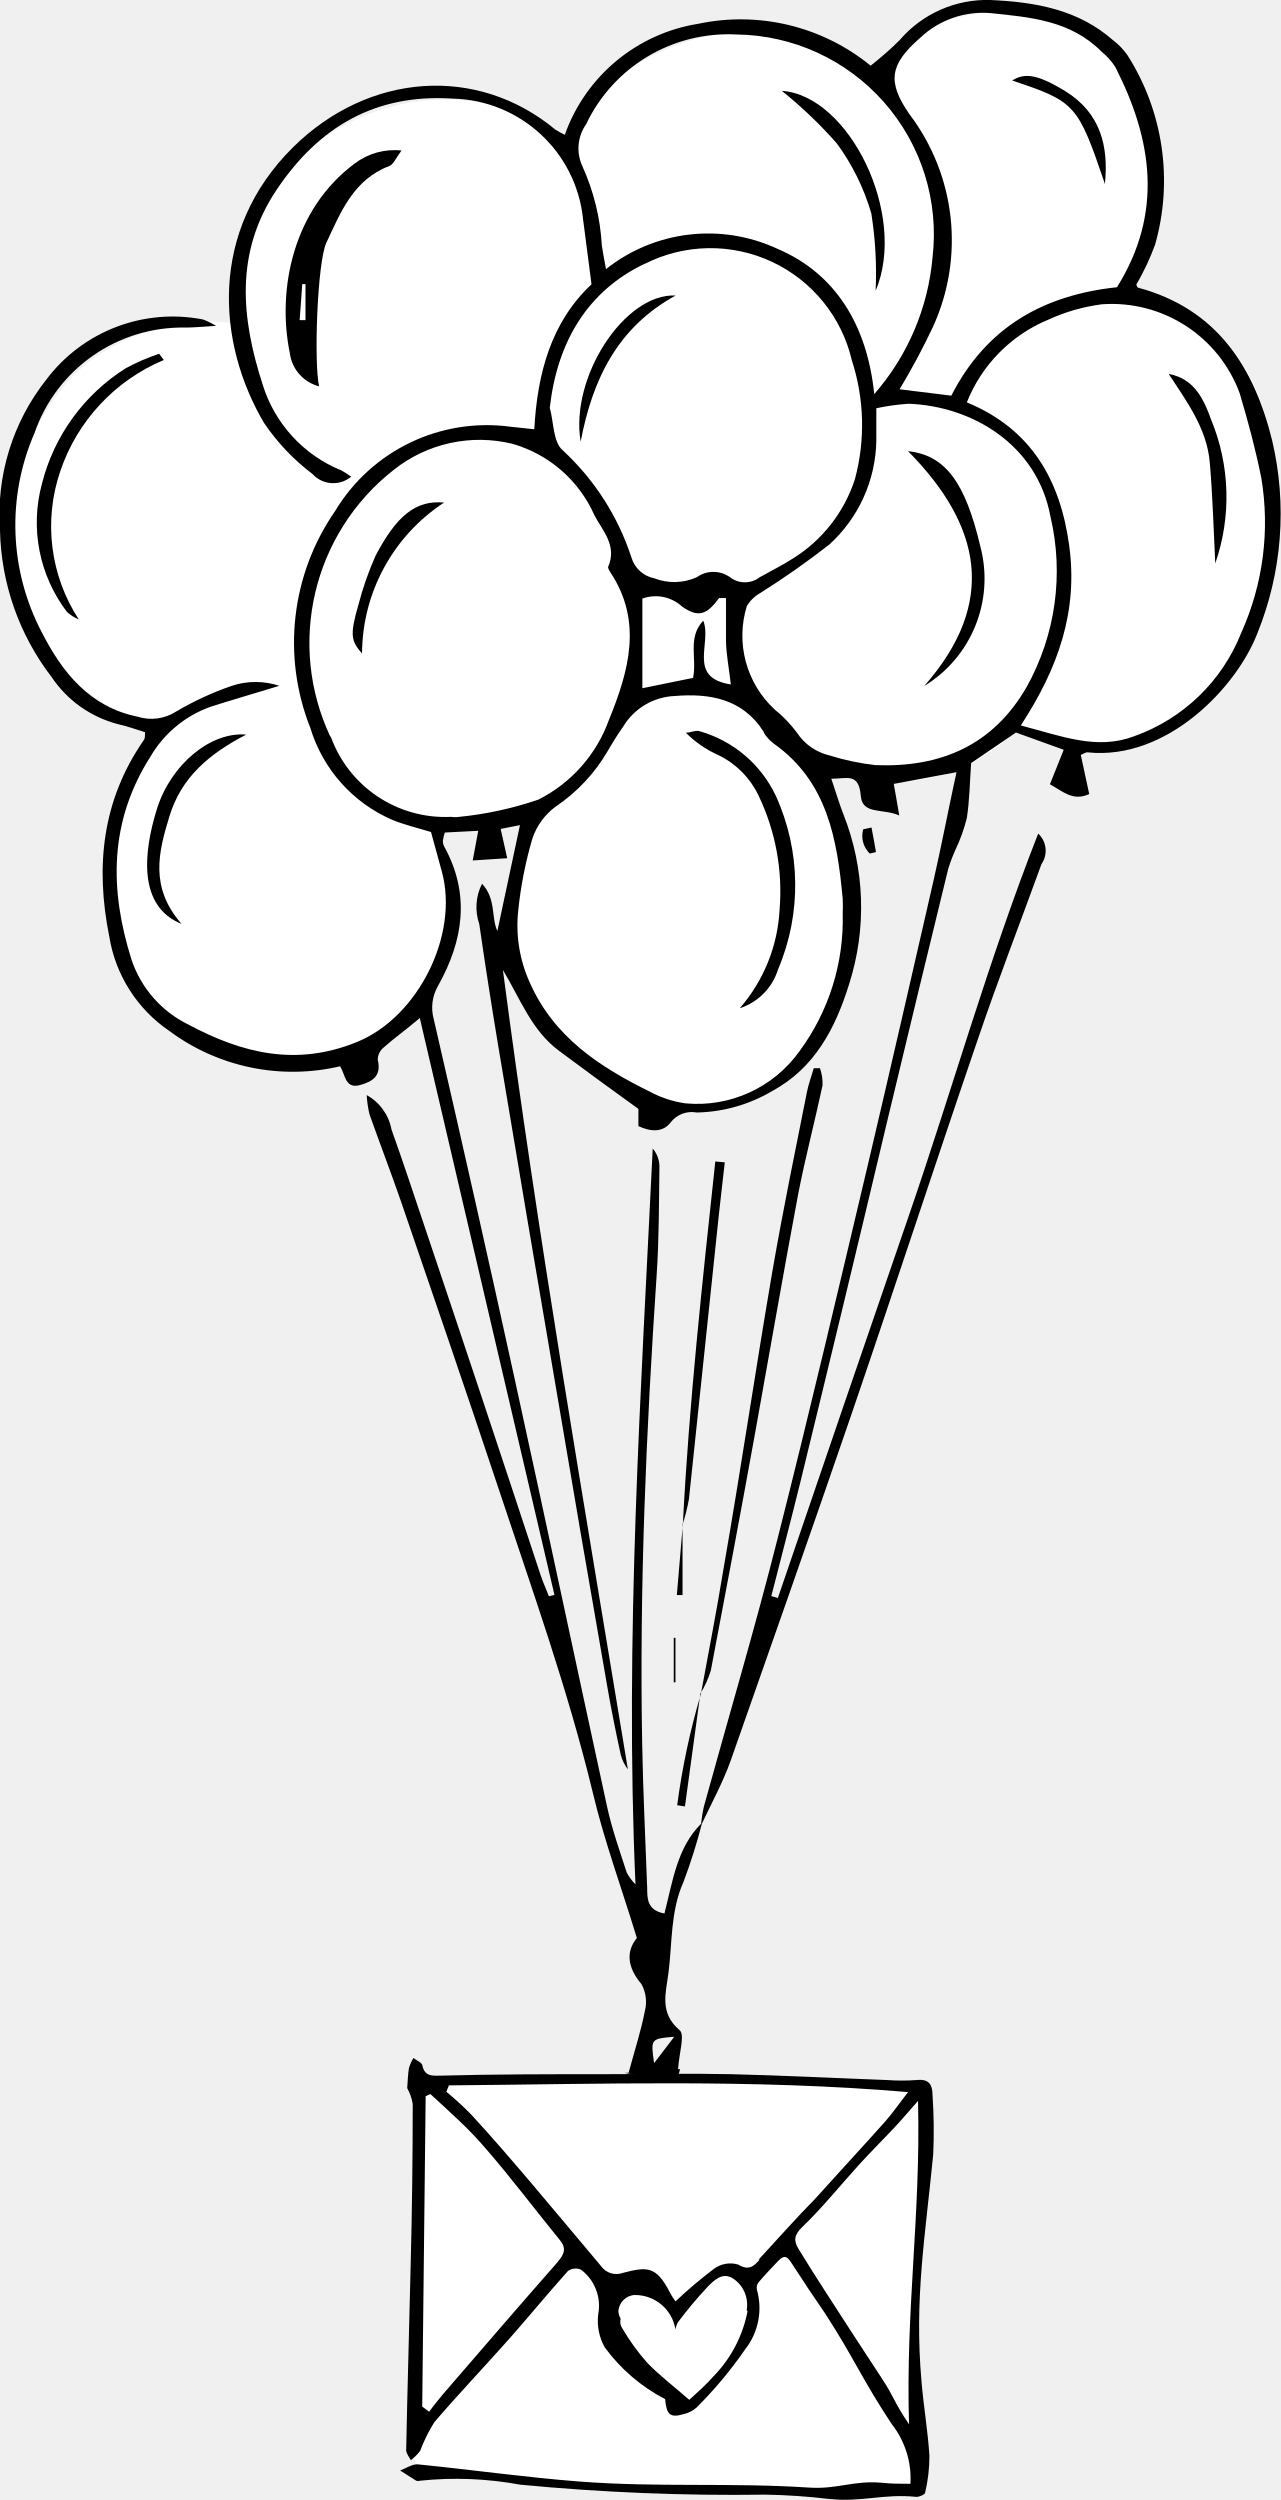
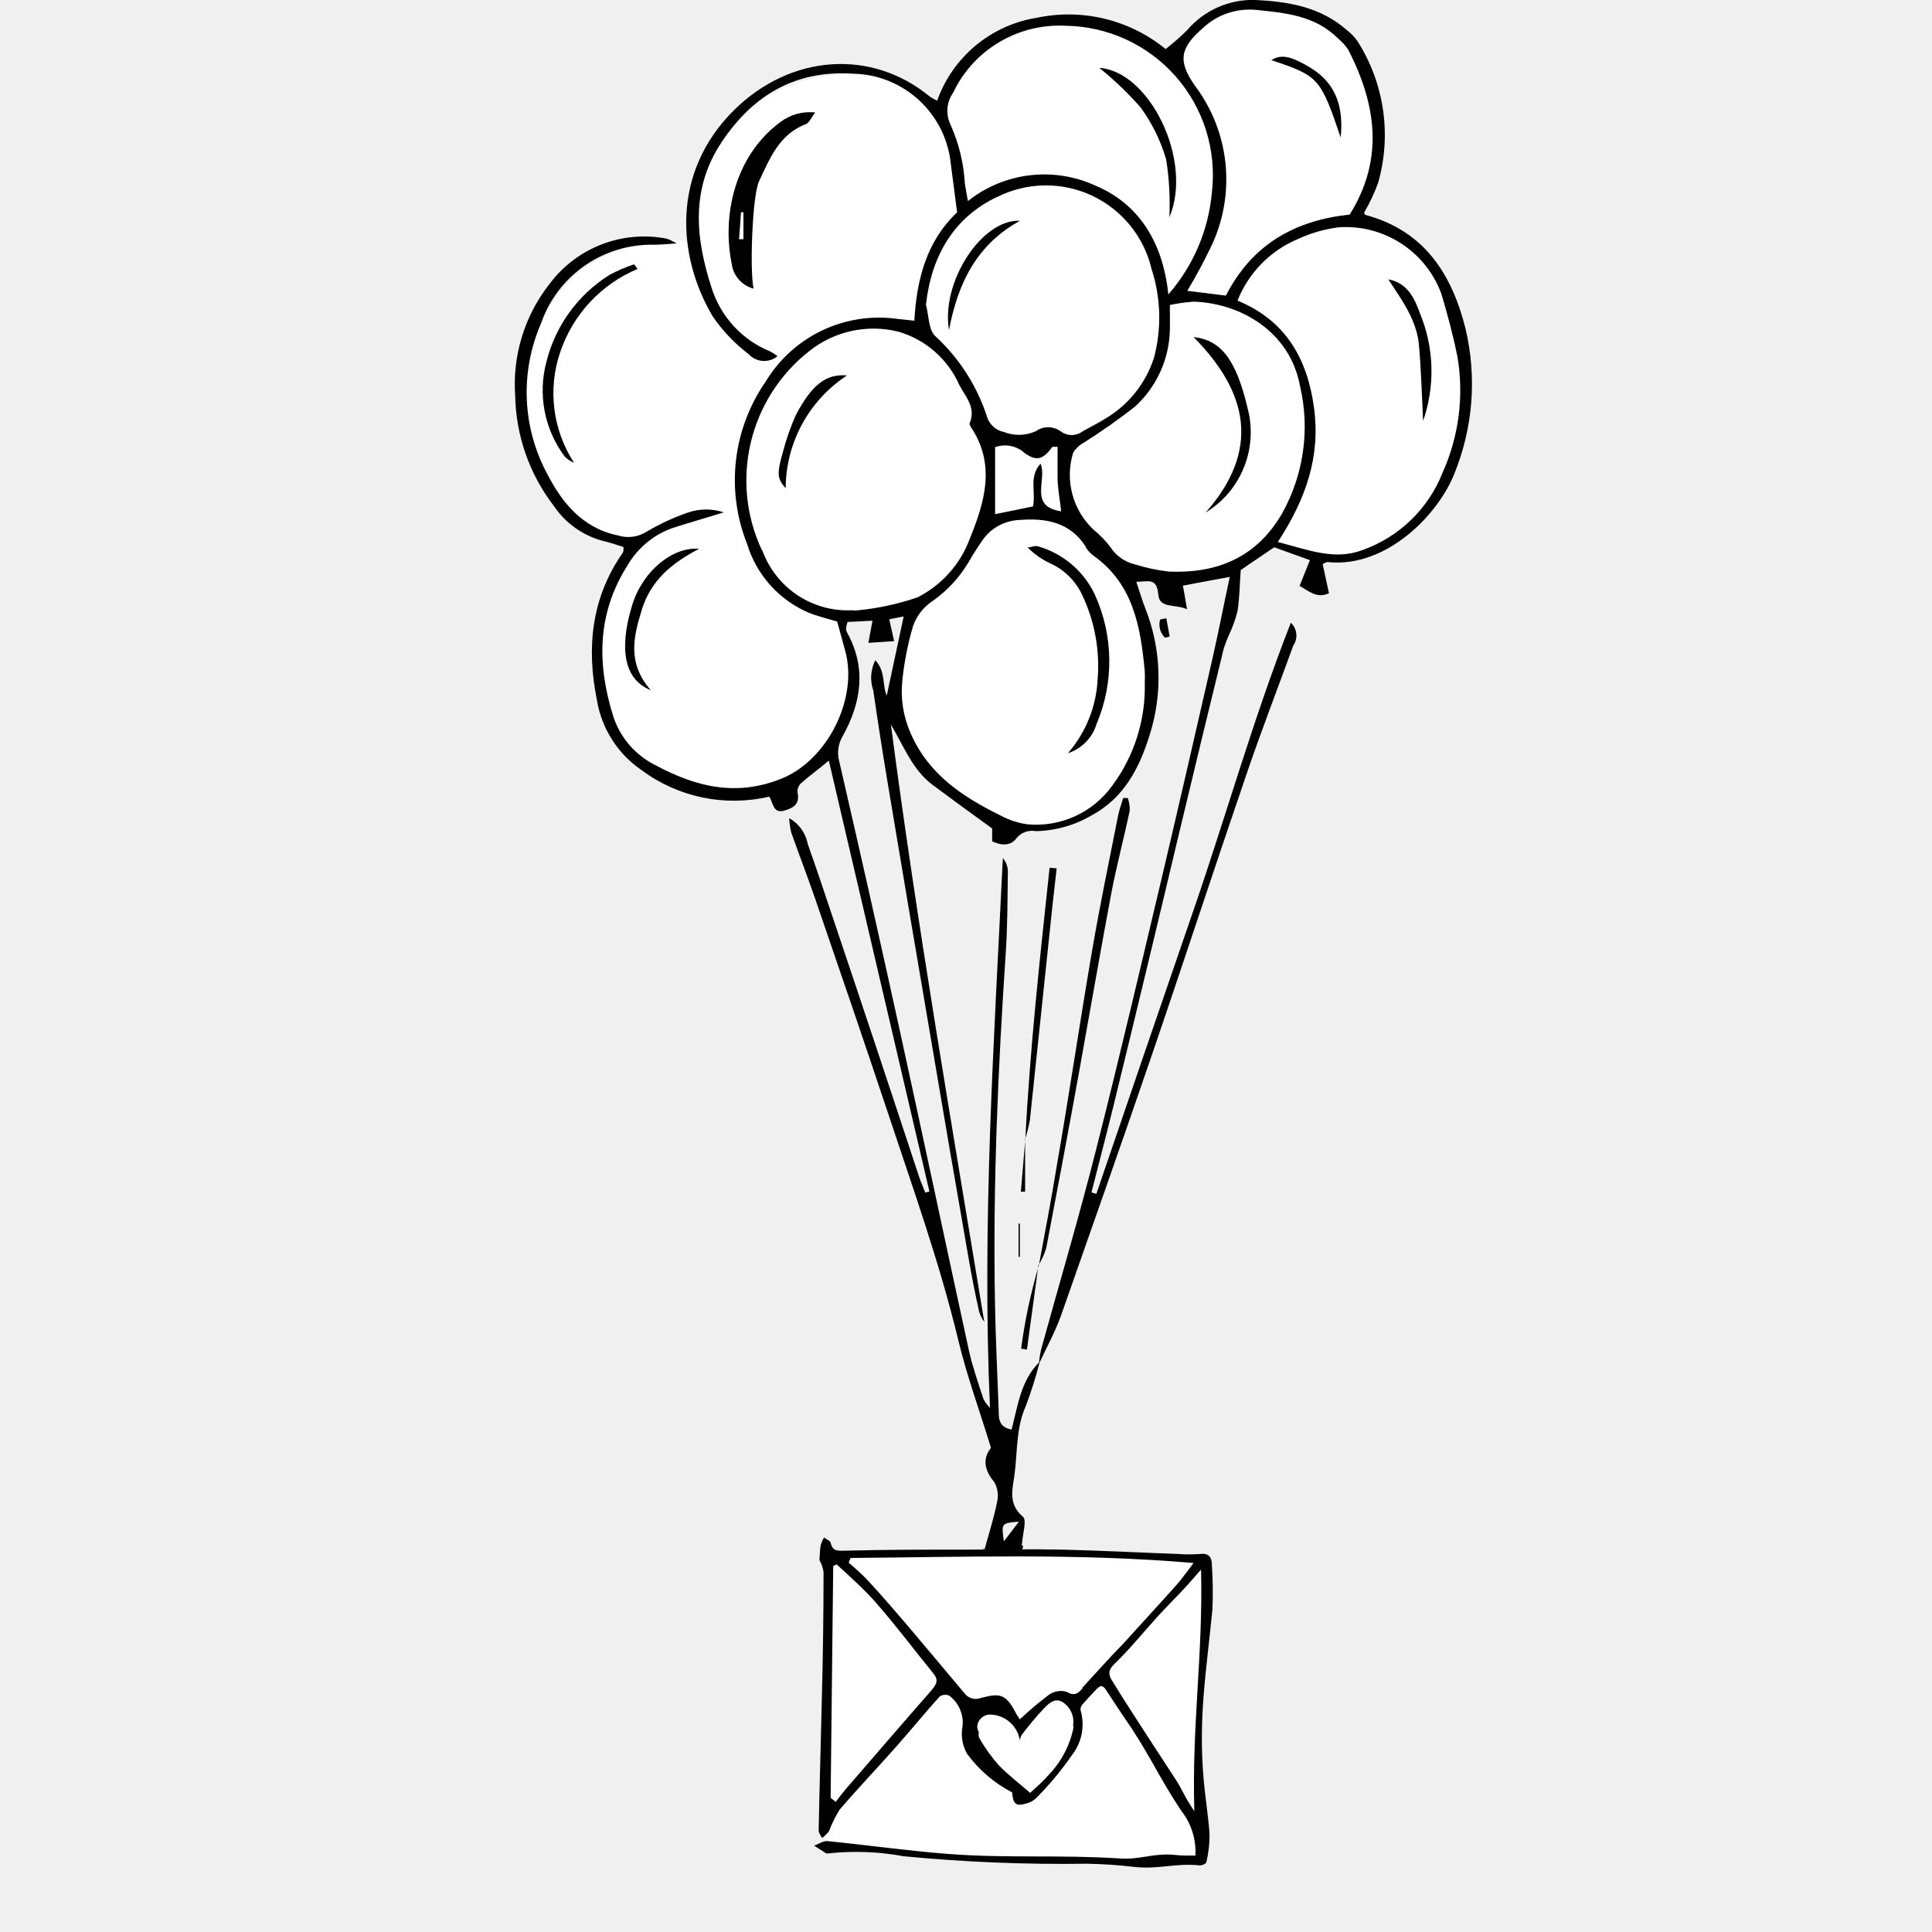
- <svg xmlns="http://www.w3.org/2000/svg" viewBox="0 0 74.3 145.01">
+ <svg xmlns="http://www.w3.org/2000/svg" viewBox="-40 0 150 150">
  <defs>
    <style>.a{fill:#fff;}</style>
  </defs>
  <path class="a" d="M13.45,18.72A12.44,12.44,0,0,1,32.73,7.83a13.18,13.18,0,0,1,7.63-5.57A13.29,13.29,0,0,1,50.5,3.82c3.43-3.33,8.43-4,11.93-1.94,4.46,2.64,6.06,9.51,2.36,14.74a10.44,10.44,0,0,1,5,2c4.67,3.54,4.85,10.66,3.43,15.27-1.09,3.55-4.32,9.53-9.32,9.71a7.89,7.89,0,0,1-4.7-1.52,10.22,10.22,0,0,1-2.9,2.21c-4.53,2.29-9.3.3-10.22-.11-.2-.45-.21-.54-.18-.55A11.77,11.77,0,0,1,49,49.73a11.24,11.24,0,0,1,.09,3.38c.62,4.31-1.1,8.31-4.26,10.15a9.06,9.06,0,0,1-7,.64,11.35,11.35,0,0,1-6.36-16.57,11.58,11.58,0,0,1-4.62.87A11.26,11.26,0,0,1,24.9,48c2,4.18,1.17,9-1.72,11.58C19.42,63,12.44,62.5,8.53,57.44A12.61,12.61,0,0,1,6,49.92a11.33,11.33,0,0,1,3.43-7.6,12,12,0,0,1-6.17-4c-3.84-5-3.08-13.56,2.05-17.45A11.94,11.94,0,0,1,13.45,18.72Z" />
  <polygon class="a" points="24.52 120.68 53.67 120.68 52.79 144.07 44.38 144.72 24.52 143.38 23.64 142.13 24.52 120.68" />
  <path d="M73.79,25.55c-1.05-4.27-3.21-7.63-7.76-8.86-.07,0-.11-.17-.12-.18A14.52,14.52,0,0,0,67,14.19a13.55,13.55,0,0,0-1.61-11,3.87,3.87,0,0,0-.82-.85C62.54.55,60.07.12,57.45,0a6.66,6.66,0,0,0-5.26,2.32c-.51.52-1.08,1-1.69,1.49a11.91,11.91,0,0,0-10-2.43,9.86,9.86,0,0,0-7.74,6.44,5.36,5.36,0,0,1-.57-.32C27.69,3.78,21.41,4.19,17,8.54c-4.9,4.85-4.42,11.36-1.68,16a12.54,12.54,0,0,0,2.8,2.95,1.63,1.63,0,0,0,2.25.16,6.43,6.43,0,0,0-.56-.36,7.88,7.88,0,0,1-4.58-5C14,18.48,13.6,14.65,16.05,11s5.73-5.57,10.2-5.28a7.78,7.78,0,0,1,7.57,7c.17,1.23.31,2.45.49,3.77-2.37,2.23-3.14,5.2-3.32,8.41l-1.39-.15a10.27,10.27,0,0,0-10.16,4.89A13.4,13.4,0,0,0,18,42.22a8.49,8.49,0,0,0,4.74,5.33c.73.3,1.51.48,2.26.71.21.78.42,1.54.63,2.3,1,3.66-1.37,8.42-4.9,9.87s-6.68.67-9.8-1a6.47,6.47,0,0,1-3.3-3.76c-1.28-4.06-1.31-8,1.1-11.79A6.6,6.6,0,0,1,12.2,41c1.27-.41,2.55-.77,4-1.22a4.36,4.36,0,0,0-2.75,0,17.63,17.63,0,0,0-3.23,1.49,2.65,2.65,0,0,1-2.24.3C5.19,41,3.61,39,2.42,36.67A13.38,13.38,0,0,1,2,25.12,9.08,9.08,0,0,1,10.76,19c.47,0,1-.05,1.77-.1a4.15,4.15,0,0,0-.76-.37A9.17,9.17,0,0,0,2.7,22,12.62,12.62,0,0,0,0,30.76a14.45,14.45,0,0,0,3,8.52A6.64,6.64,0,0,0,6.83,42c.54.12,1.07.31,1.58.47,0,.25,0,.38-.07.46-2.42,3.49-2.82,7.33-2,11.4a8.19,8.19,0,0,0,3.47,5.46,12,12,0,0,0,9.91,2.06c.32.45.27,1.35,1.19,1.08.75-.21,1.22-.56,1-1.46a.92.92,0,0,1,.33-.7c.61-.55,1.27-1,2.11-1.72C27,70.39,29.57,81.44,32.16,92.51l-.32.08c-.16-.41-.35-.82-.49-1.25Q28,81.16,24.58,71c-.61-1.82-1.22-3.66-1.87-5.48a2.89,2.89,0,0,0-1.44-2,6.41,6.41,0,0,0,.16,1.11c.61,1.72,1.26,3.41,1.85,5.12,1.9,5.54,3.8,11.07,5.65,16.63,1.93,5.82,4,11.59,5.45,17.58.66,2.79,1.66,5.5,2.56,8.45-.63.78-.57,1.69.27,2.68a2.15,2.15,0,0,1,.19,1.58c-.22,1.13-.58,2.24-.94,3.56h-.22c.6.16,1.32.17,2.45.39l.58.09a5.86,5.86,0,0,1,.18-.69h-.12c.06-.94.41-2,.09-2.26-1.18-1-.8-2.15-.65-3.29.23-1.77.11-3.6.87-5.3a32.4,32.4,0,0,0,1.07-3.38l0,0c.57-1.22,1.22-2.4,1.67-3.66C44.69,95.55,47,89,49.28,82.35,51.8,75,54.22,67.58,56.74,60.22c1.15-3.39,2.45-6.73,3.67-10.1a1.36,1.36,0,0,0-.19-1.77c-2.91,7.42-5,14.9-7.52,22.21s-5.06,14.75-7.58,22.13l-.38-.11c.57-2.24,1.16-4.48,1.71-6.72Q49,75.42,51.47,65,53.22,57.68,55,50.4a9.62,9.62,0,0,1,.42-1.11,9.82,9.82,0,0,0,.66-1.84c.16-1,.17-2.13.25-3.19l2.6-1.77,2.77,1-.8,2c.76.42,1.33,1,2.28.57-.17-.79-.33-1.54-.49-2.27.19-.08.3-.17.4-.15,4.59.48,8.63-3.76,9.84-6.9A18.5,18.5,0,0,0,73.79,25.55ZM53.39,2.18A5.28,5.28,0,0,1,57.45.76C59.78,1,62.11,1.19,63.9,3a3.77,3.77,0,0,1,.79.88c2.16,4.23,2.79,8.47.1,12.78-4.23.45-7.57,2.29-9.61,6.29l-3-.37a40.74,40.74,0,0,0,1.94-3.63A12.09,12.09,0,0,0,52.77,6.65C51.43,4.73,51.61,3.73,53.39,2.18ZM33.78,9.64A2.45,2.45,0,0,1,34,7.2,9.12,9.12,0,0,1,42.71,2,11.59,11.59,0,0,1,54.09,14.94a13.9,13.9,0,0,1-3.38,7.92c-.41-4-2.25-7-5.62-8.43a9.53,9.53,0,0,0-9.94,1.18c-.11-.61-.19-1-.24-1.36A12.88,12.88,0,0,0,33.78,9.64Zm3.63,5.66a8.42,8.42,0,0,1,12,5.6,12.12,12.12,0,0,1,.18,6.89A8.49,8.49,0,0,1,46,32.39c-.62.4-1.29.73-1.93,1.09a1.41,1.41,0,0,1-1.73,0,1.65,1.65,0,0,0-1.92,0,3.19,3.19,0,0,1-2.48.06,1.72,1.72,0,0,1-1.31-1.19,14.63,14.63,0,0,0-4-6.24c-.55-.48-.51-1.62-.74-2.46C32.32,19.84,34.07,16.88,37.41,15.29ZM40.79,36c-.93,1-.35,2.18-.59,3.32l-2.94.6V34.72a2.26,2.26,0,0,1,2.3.46c.94.66,1.43.49,2.15-.49l.4,0c0,.8,0,1.6,0,2.41s.18,1.66.28,2.6C39.83,39.31,41.32,37.27,40.79,36Zm3.52,6.51a2.35,2.35,0,0,0,.57.62c3.11,2.2,3.68,5.54,4,9a8.27,8.27,0,0,1,0,.85,12.86,12.86,0,0,1-2.51,8A7.29,7.29,0,0,1,39.77,64a6.19,6.19,0,0,1-2.06-.67c-2.94-1.45-5.6-3.18-7-6.38a8,8,0,0,1-.65-4.14,23.13,23.13,0,0,1,.82-4.17,3.79,3.79,0,0,1,1.36-1.86,9.87,9.87,0,0,0,3-3.2c.28-.49.6-1,.91-1.44a3.67,3.67,0,0,1,3-1.77C41.14,40.21,43.08,40.51,44.31,42.47Zm-25.14.24a12.76,12.76,0,0,1,3.66-15.49,8,8,0,0,1,6.92-1.51,7.43,7.43,0,0,1,4.73,4.14c.46.88,1.34,1.76.79,3,0,.07.07.21.13.3,1.91,2.87,1.06,5.77-.08,8.57a8.34,8.34,0,0,1-4.09,4.62,20.34,20.34,0,0,1-4.59,1,1.46,1.46,0,0,1-.47,0A7.05,7.05,0,0,1,19.18,42.71Zm19.91,75.43-1.14,1.49C37.74,118.26,37.74,118.26,39.08,118.14ZM54.15,51.07c-1.23,5.37-2.46,10.75-3.72,16.11-1.74,7.35-3.46,14.71-5.31,22-1.32,5.23-2.86,10.41-4.29,15.6a7.23,7.23,0,0,0-.16,1c-1.41,1.41-1.65,3.36-2.13,5.21-1-.18-1-.87-1-1.46-.1-2.78-.24-5.56-.29-8.34-.17-9.1.23-18.18.84-27.26.14-2.1.13-4.2.16-6.31a1.62,1.62,0,0,0-.39-1c-.68,14.19-1.63,28.37-1,42.68a2.72,2.72,0,0,1-.51-.69c-.4-1.24-.84-2.48-1.12-3.74-1.8-8.27-3.55-16.55-5.36-24.81-1.53-7-3.11-14-4.71-20.94a2.51,2.51,0,0,1,.25-1.94c1.47-2.63,1.88-5.32.35-8.09a.66.66,0,0,1-.07-.33,2.92,2.92,0,0,1,.11-.47l1.94-.1c-.11.56-.19,1-.32,1.72l2-.13-.38-1.7,1.12-.22L28.85,54c-.37-.77-.06-1.85-.89-2.74a3,3,0,0,0-.16,2.34c.34,2.36.71,4.72,1.1,7.07q1.64,9.84,3.32,19.66,1.47,8.72,3,17.47c.23,1.34.5,2.67.79,4a2.42,2.42,0,0,0,.41.83C33.88,87.2,31.2,71.81,29.17,56.26c1,1.66,1.66,3.5,3.24,4.68s3,2.21,4.62,3.38v1c.71.33,1.43.38,1.88-.23a1.54,1.54,0,0,1,1.5-.56,8.92,8.92,0,0,0,4.37-1.24c2.47-1.33,3.68-3.65,4.47-6.2a14.64,14.64,0,0,0-.33-9.86c-.24-.61-.43-1.26-.7-2.06.92,0,1.6-.36,1.71,1,.09,1.1,1.29.71,2.23,1.13-.13-.8-.22-1.27-.32-1.83l3.64-.68C55,47,54.61,49.05,54.15,51.07Zm-3.37-6.69a14.25,14.25,0,0,1-2.66-.56,3.12,3.12,0,0,1-1.9-1.33,7.42,7.42,0,0,0-1.29-1.34,5.83,5.83,0,0,1-1.61-6,2.13,2.13,0,0,1,.79-.76,48.17,48.17,0,0,0,4-2.81,8.33,8.33,0,0,0,2.72-6c0-.56,0-1.12,0-1.9a12.92,12.92,0,0,1,1.87-.26c3.64.13,7.45,2.33,8.23,6.54a13.81,13.81,0,0,1-1.37,9.87C57.61,43.23,54.57,44.53,50.78,44.38ZM72,36.7a10.43,10.43,0,0,1-6.2,6c-2.17.83-4.21,0-6.59-.62,2.2-3.37,3.32-6.65,2.81-10.42s-2.17-6.77-5.94-8.32a8.64,8.64,0,0,1,4.73-4.8,10.75,10.75,0,0,1,3.1-.89,7.91,7.91,0,0,1,8,5.17c.48,1.61.92,3.25,1.25,4.9A15.59,15.59,0,0,1,72,36.7Z" />
  <path d="M23.29,8.73c-.32.42-.46.8-.71.9-2.08.79-2.82,2.68-3.65,4.45-.53,1.14-.73,7-.42,8.33a2.29,2.29,0,0,1-1.7-1.93c-.76-3.72.21-8.36,3.77-11A3.82,3.82,0,0,1,23.29,8.73Zm-5.91,9.84.34,0V16.48h-.19C17.49,17.17,17.43,17.88,17.38,18.57Z" />
  <path d="M9.5,20.88a10.71,10.71,0,0,0-6,6.44,9.89,9.89,0,0,0,1.07,8.61,2.38,2.38,0,0,1-.69-.44,8.57,8.57,0,0,1-1.45-7.42,11.12,11.12,0,0,1,4.88-6.72,12.34,12.34,0,0,1,1.92-.83Z" />
  <path d="M10.53,53.59c-2.5-1-2.24-4.06-1.43-6.66s3.13-4.5,5.18-4.32c-2.16,1.12-3.76,2.48-4.45,4.73C9.19,49.43,8.67,51.46,10.53,53.59Z" />
  <path d="M40.65,98.28c.45-2.45.93-4.9,1.33-7.36,1-5.73,1.84-11.45,2.82-17.17.6-3.47,1.31-6.92,2-10.38.09-.48.27-.94.4-1.41h.36a2.63,2.63,0,0,1,.15,1c-.45,2.1-1,4.18-1.41,6.29-.87,4.63-1.67,9.27-2.51,13.92S42.1,92.33,41.23,96.9a5.77,5.77,0,0,1-.62,1.36Z" />
  <path d="M39.61,88.37c.36-7,1.13-14,1.88-21l.55.05c-.11,1-.24,2.06-.35,3.1-.58,5.48-1.15,11-1.73,16.44a11.1,11.1,0,0,1-.36,1.44Z" />
  <path d="M40.62,98.26q-.45,3.26-.89,6.52l-.45-.07a42.07,42.07,0,0,1,1.37-6.44Z" />
  <path d="M39.59,88.35v4.17h-.33q.17-2.07.35-4.14Z" />
  <path d="M50.55,48c.09.47.18.94.26,1.42l-.36.09a1.42,1.42,0,0,1-.38-1.41Z" />
  <path d="M39.18,95v2.58h-.1V95Z" />
  <path d="M42.91,58.48a9.46,9.46,0,0,0,2.31-5.73A12.83,12.83,0,0,0,44,46.15a5,5,0,0,0-2.35-2.36,6.21,6.21,0,0,1-1.87-1.29c.28,0,.6-.17.82-.08A7,7,0,0,1,45,46.16a12.49,12.49,0,0,1,.13,10.07A3.43,3.43,0,0,1,42.91,58.48Z" />
  <path d="M25.76,29.15A10.51,10.51,0,0,0,21,37.91c-.65-.75-.71-1.09-.21-2.83a18.32,18.32,0,0,1,1-2.86C23,29.93,24.1,29,25.76,29.15Z" />
  <path d="M70.49,32.68c-.1-2-.15-3.92-.32-5.87s-1.33-3.52-2.38-5.12c1.53.28,2.06,1.55,2.46,2.65A11.75,11.75,0,0,1,70.49,32.68Z" />
  <path d="M39.19,17.14C35.81,19,34.37,22,33.68,25.62,33.05,21.88,36.23,17,39.19,17.14Z" />
  <path d="M53.61,39.79c4.26-4.84,3.32-9.31-.94-13.62,2.16.23,3.32,1.8,4.2,5.55A7.29,7.29,0,0,1,53.61,39.79Z" />
  <path d="M45.35,5.27c3.89.26,7.31,7.17,5.44,11.6a22.18,22.18,0,0,0-.25-4.49,13,13,0,0,0-2-4.06A25.81,25.81,0,0,0,45.35,5.27Z" />
  <path d="M64.09,10.67c-1.57-4.62-1.7-4.77-5.38-6,.75-.48,1.52-.33,3.07.61C63.84,6.55,64.31,8.48,64.09,10.67Z" />
  <path d="M54.09,121.52c0-.59-.21-.95-.91-.87a12.16,12.16,0,0,1-1.74,0c-3-.11-6.06-.27-9.09-.34-2.32-.05-4.64,0-7,0-3.32,0-6.64,0-10,.09-.47,0-.73-.08-.85-.58,0-.18-.34-.3-.52-.45a2.57,2.57,0,0,0-.26.59c-.06.37-.07.74-.1,1.16a2.8,2.8,0,0,1,.32.92q0,4.67-.12,9.34c-.08,3.58-.19,7.16-.26,10.74,0,.19.17.39.27.58a2.75,2.75,0,0,0,.54-.54,9.42,9.42,0,0,1,.82-1.66c1.43-1.67,2.95-3.26,4.41-4.91,1.13-1.28,2.21-2.6,3.35-3.87a.78.78,0,0,1,.75-.07,2.62,2.62,0,0,1,1,2.58,3.13,3.13,0,0,0,.38,1.93,10.14,10.14,0,0,0,3.5,3c.08.9.29,1.1,1.07.87a1.65,1.65,0,0,0,.76-.39,24,24,0,0,0,2.82-3.38,3.87,3.87,0,0,0,.67-3.46.53.53,0,0,1,.11-.43c.36-.42.74-.82,1.12-1.22s.55-.24.77.1c.65,1,1.31,2,2,3,1.64,2.54,2.15,3.83,3.82,6.35a5.13,5.13,0,0,1,1.09,3.47c-.57,0-1.12,0-1.66-.06-1.63-.15-2.59.39-4.22.28-4.58-.3-8.72,0-13.3-.35-3.15-.24-6.28-.69-9.42-1-.32,0-.67.23-1,.36.31.2.62.4.93.59a.39.39,0,0,0,.23,0,20.31,20.31,0,0,1,5.8.23,129.61,129.61,0,0,0,14.22.58,35.91,35.91,0,0,1,3.7.25c1.91.2,3.16-.32,5.07-.12.16,0,.48-.13.5-.24a9.24,9.24,0,0,0,.25-2.15c-.09-1.44-.34-2.87-.46-4.31-.42-4.81.21-8.33.68-13.16A30.32,30.32,0,0,0,54.09,121.52Zm-21.73,9.67c-2.24,2.55-4.46,5.13-6.68,7.7-.27.32-.53.65-.79,1l-.4-.3q.1-9,.2-18l.27-.13c1.08,1,2.23,2,3.21,3.16,1.48,1.7,2.84,3.52,4.27,5.27C32.87,130.39,32.75,130.73,32.36,131.18Zm11,2.87a7.39,7.39,0,0,1-1.93,3.73c-.44.51-1,1-1.45,1.41-.88-.77-1.71-1.4-2.43-2.14a12.64,12.64,0,0,1-1.45-2,.68.68,0,0,1-.1-.57.92.92,0,0,1-.13-.43,1,1,0,0,1,.94-.94,2.37,2.37,0,0,1,2.37,2,1.18,1.18,0,0,1,.15-.43,25.53,25.53,0,0,1,1.67-2c.39-.4.88-.92,1.5-.54A1.82,1.82,0,0,1,43.31,134Zm.71-3c-.34.39-.63.67-1.26.29a1.61,1.61,0,0,0-1.37.23,26.59,26.59,0,0,0-2.26,1.91c-.09-.14-.23-.33-.33-.53-.8-1.56-1.35-1.47-2.7-1.13a1.09,1.09,0,0,1-1.28-.38c-1.36-1.61-2.7-3.23-4.06-4.83-1.16-1.36-2.32-2.72-3.51-4a18.4,18.4,0,0,0-1.41-1.29l.15-.37c8.8-.07,17.61-.38,26.63.39-.51.66-.89,1.21-1.32,1.7-1.35,1.51-2.73,3-4.08,4.5C46.15,128.69,45.09,129.89,44,131.07Zm8.7,9.62c-1-1.47-.8-1.48-1.67-2.8-1.07-1.62-2.12-3.25-3.18-4.89-.54-.84-1.08-1.68-1.6-2.54-.28-.46-.28-.8.21-1.27,1.17-1.12,2.19-2.4,3.29-3.61.69-.76,1.42-1.48,2.12-2.23.42-.45.82-.93,1.31-1.48C53.41,128.6,52.52,133.89,52.73,140.69Z" />
</svg>
